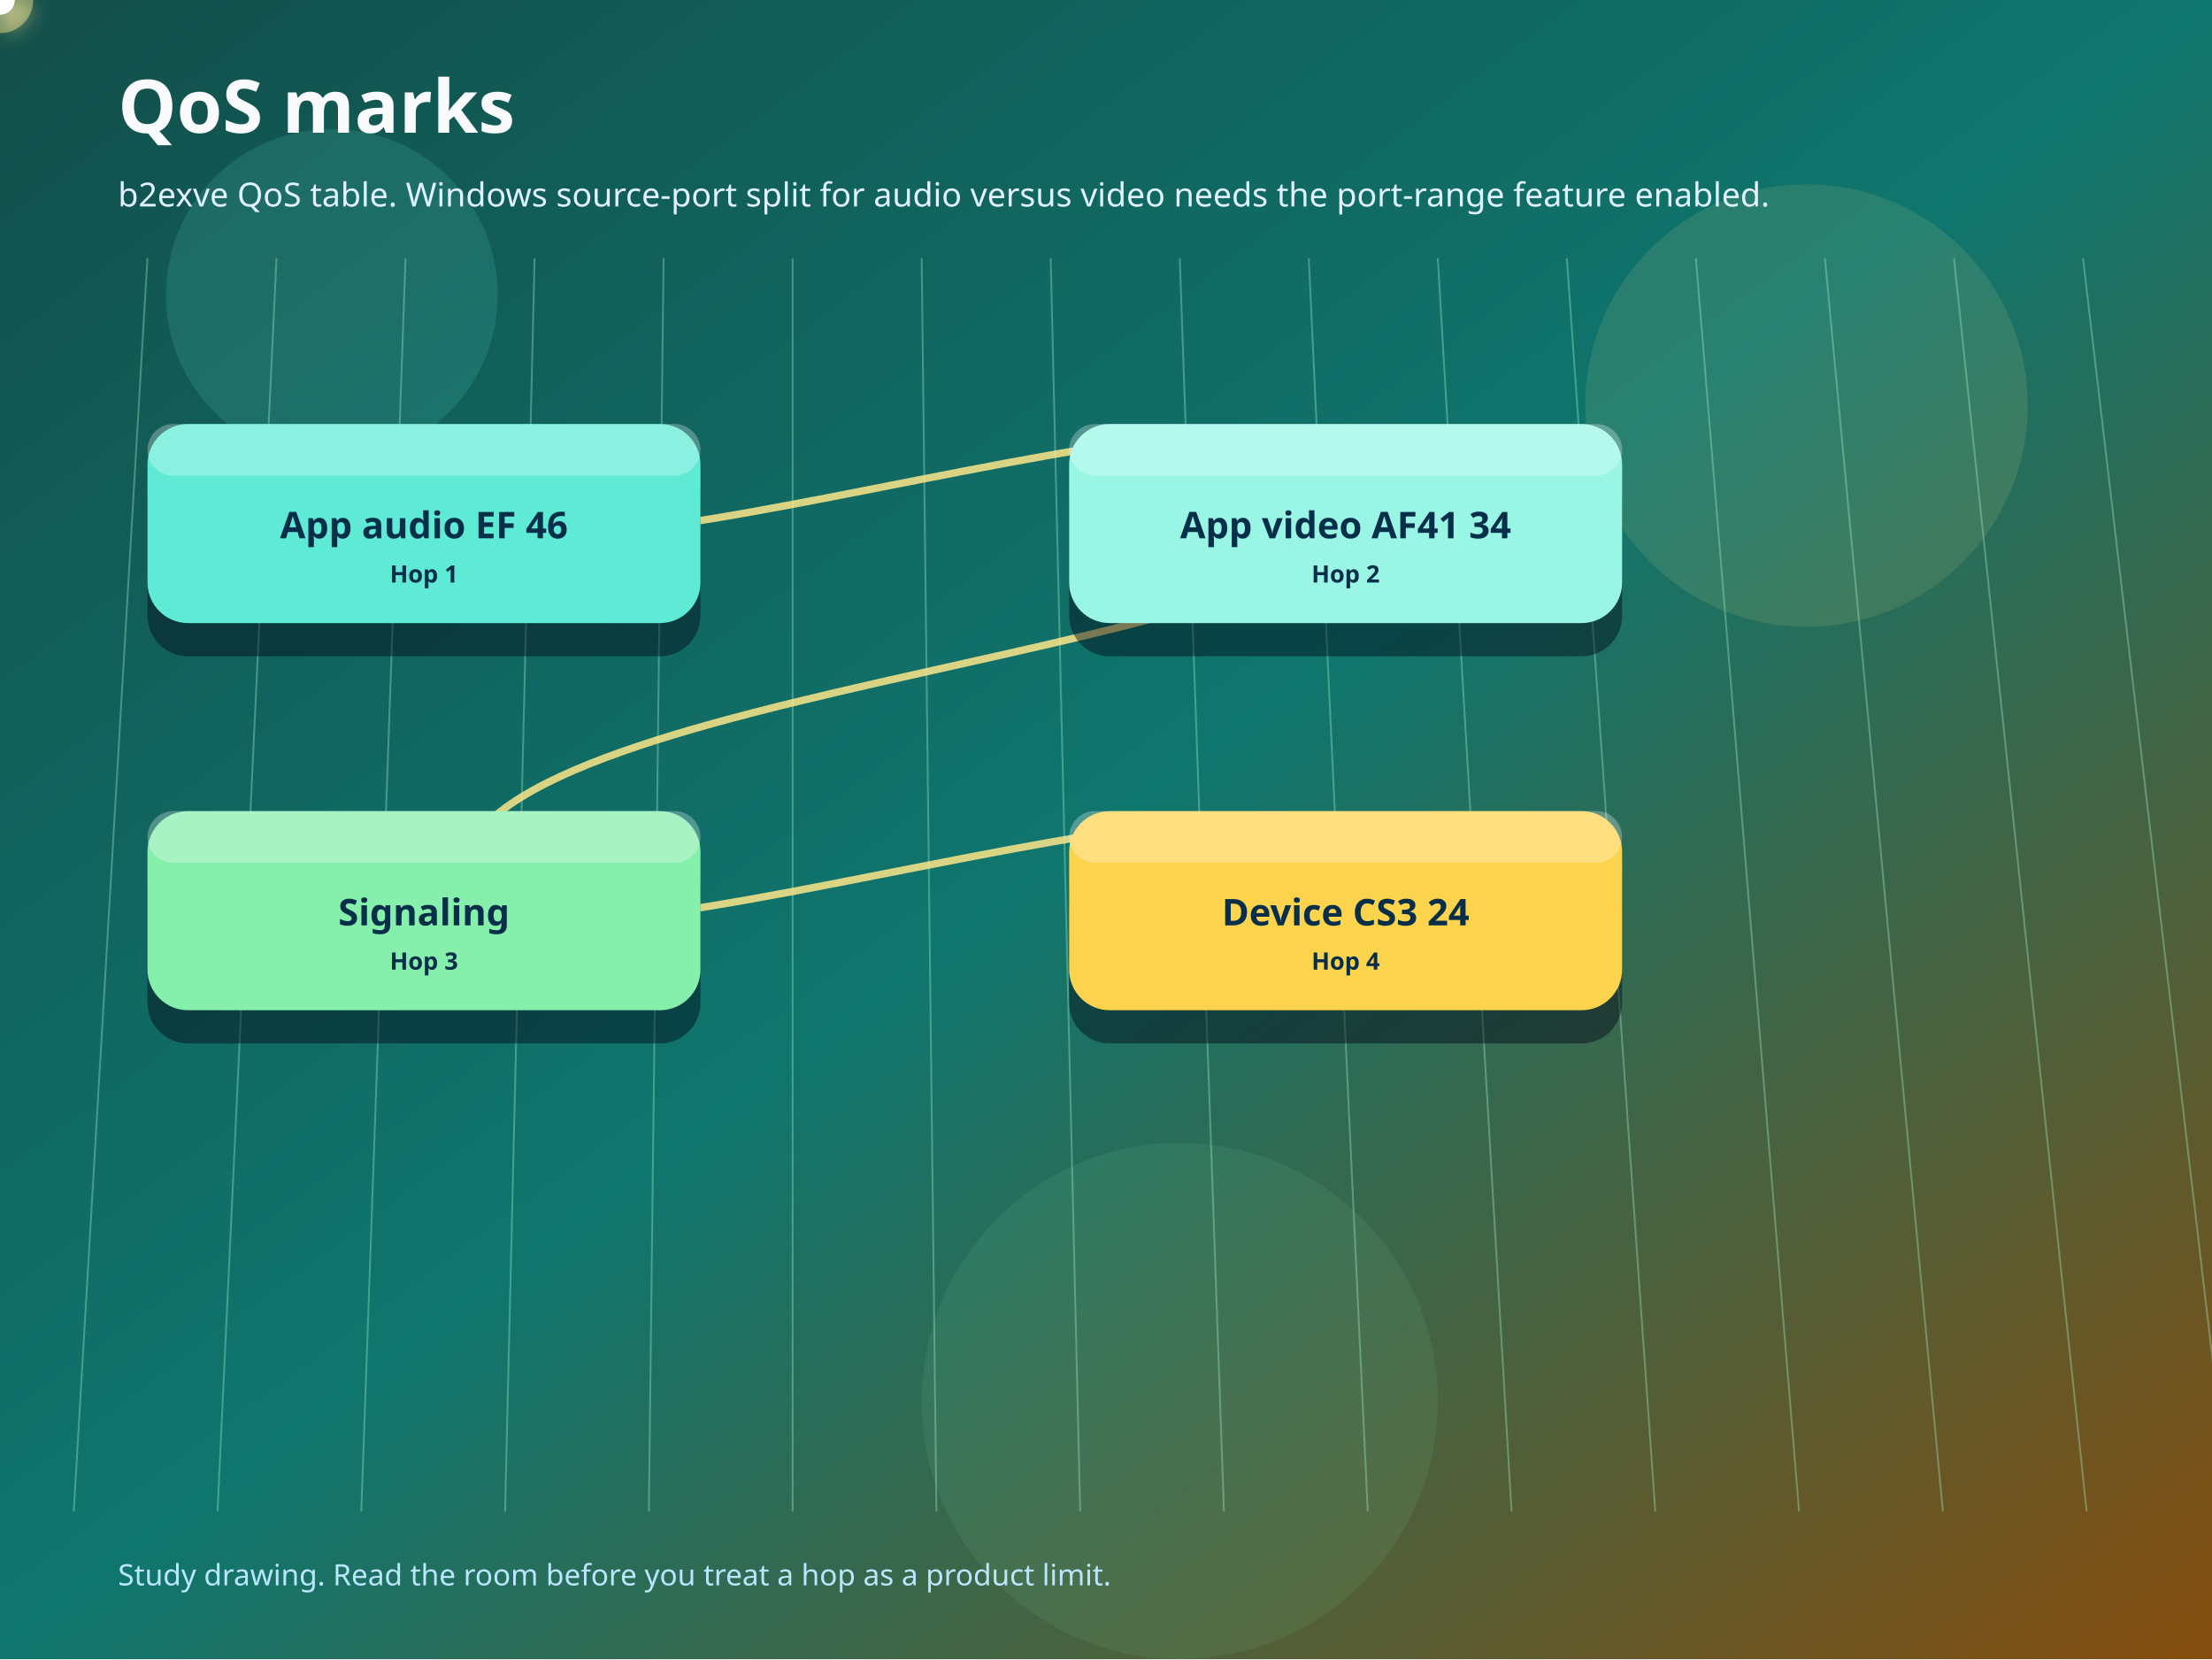
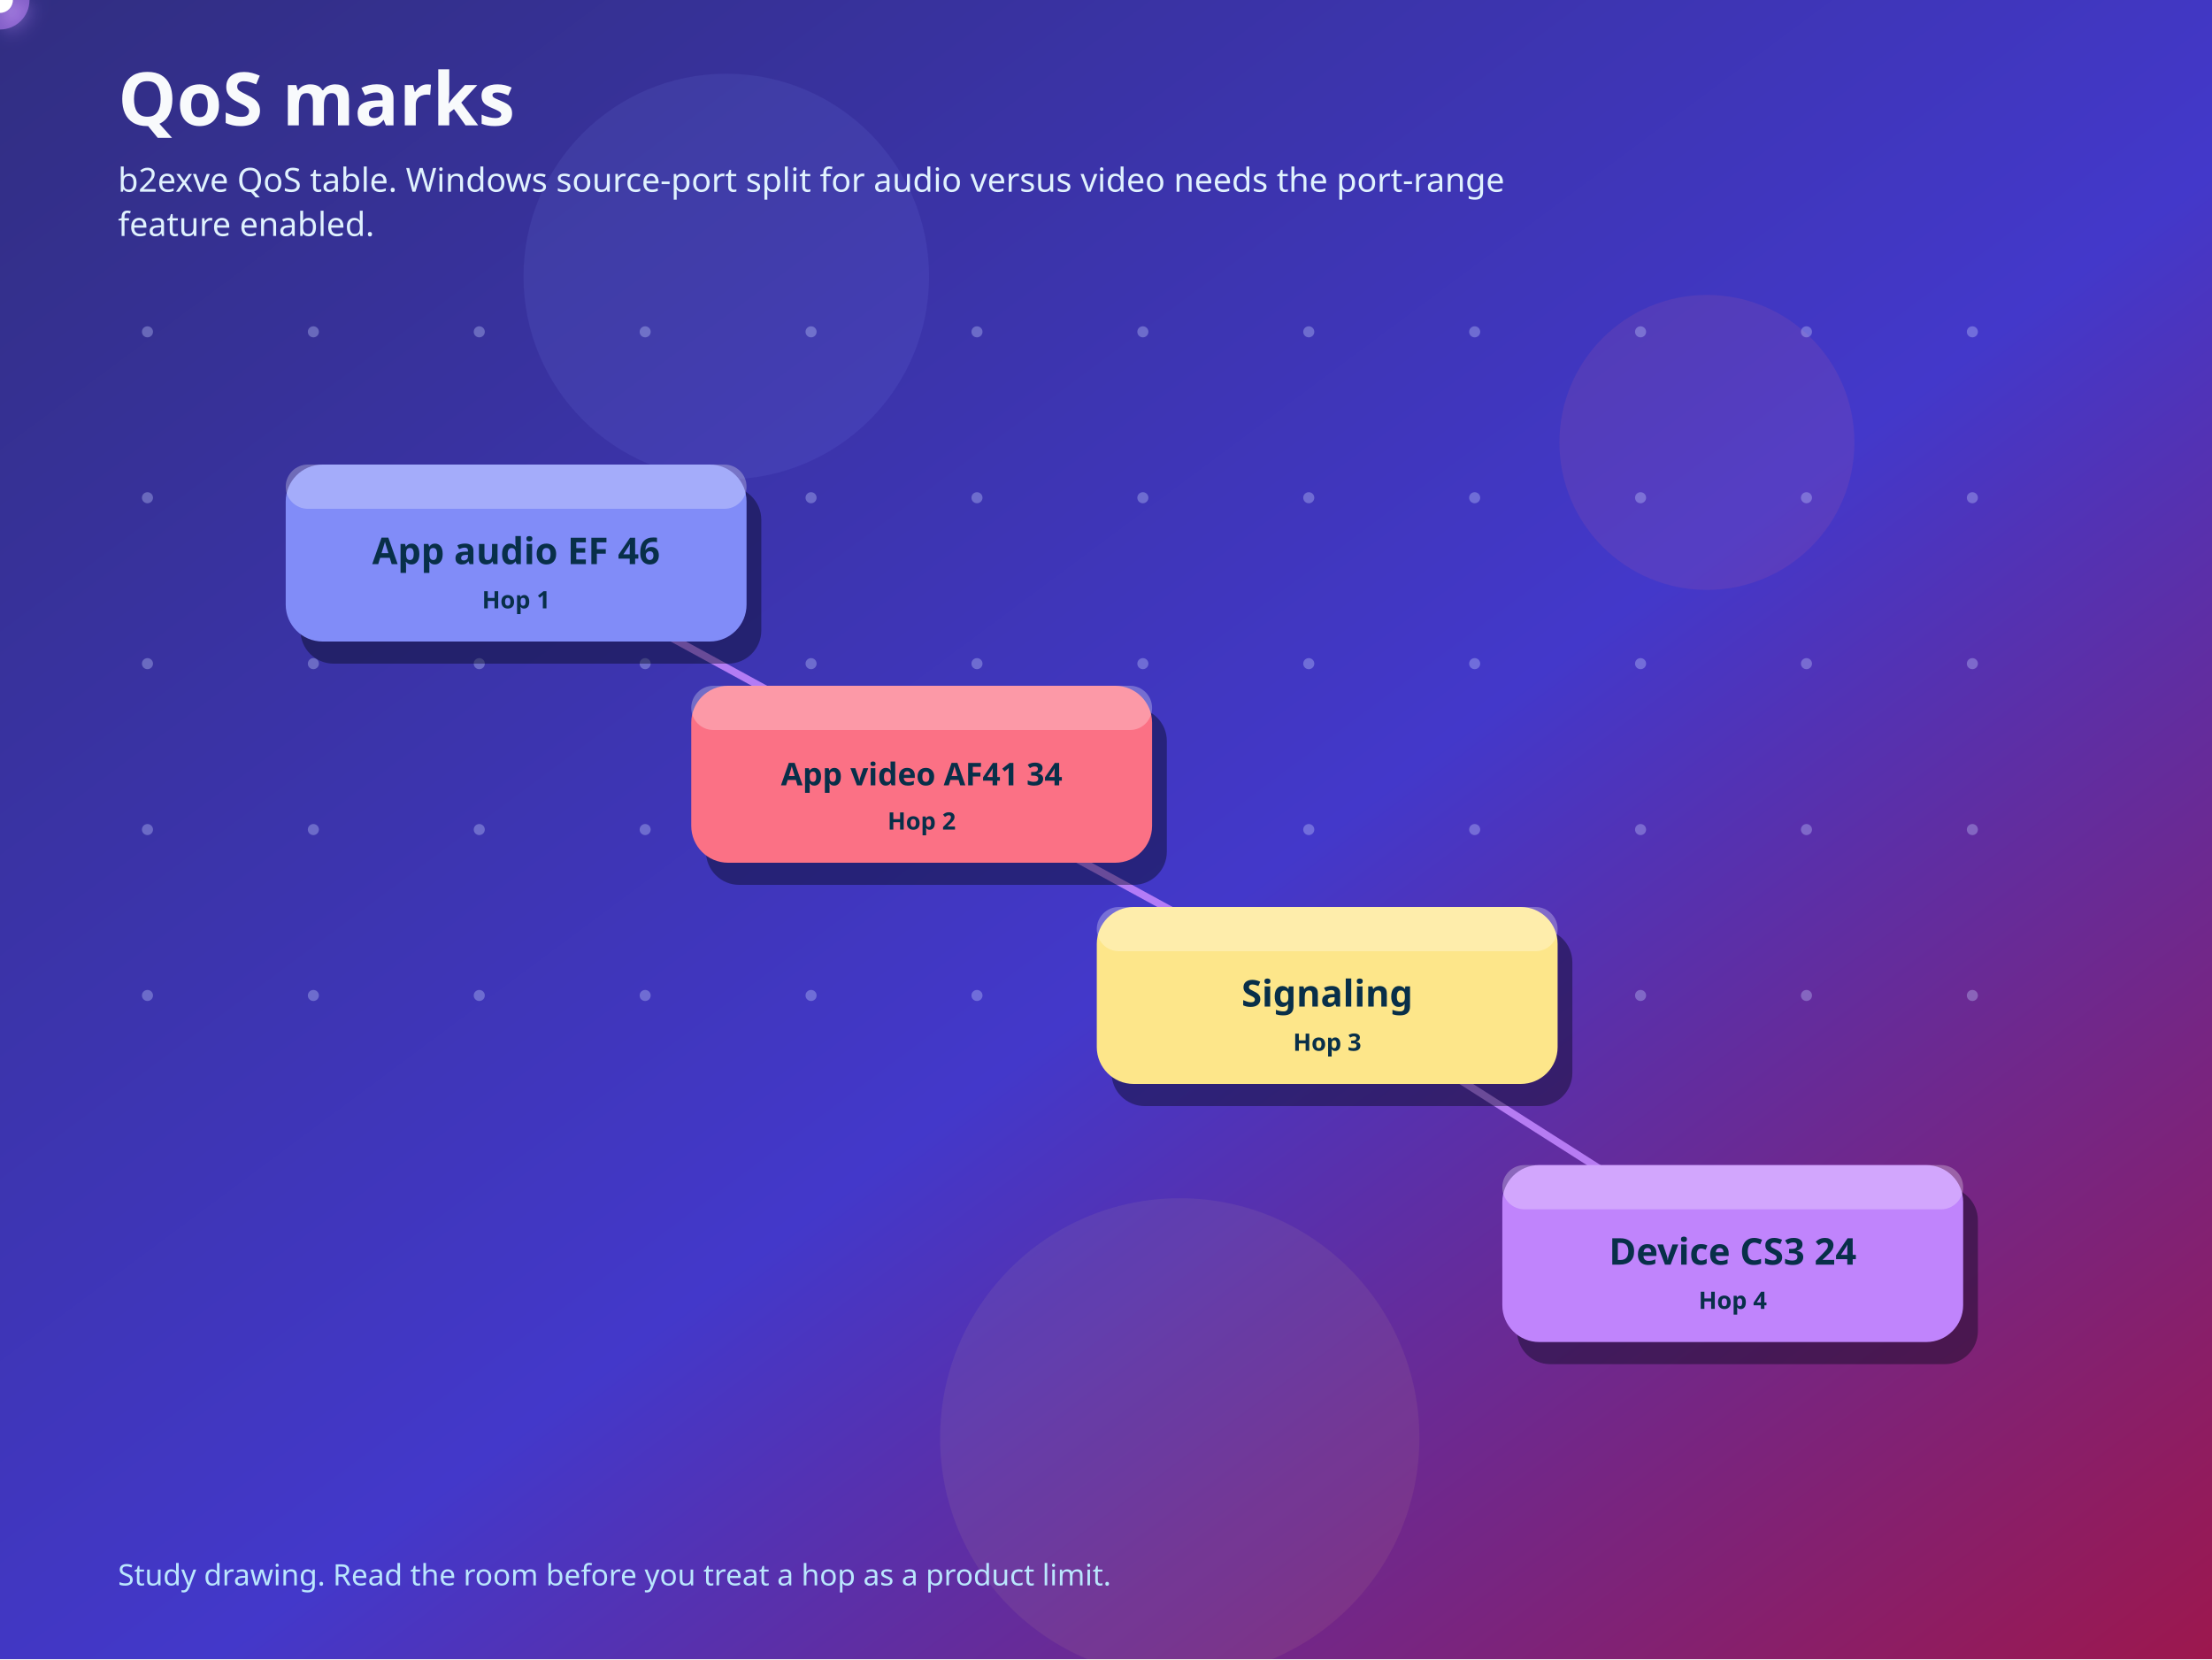
- <svg xmlns="http://www.w3.org/2000/svg" data-palette="1" viewBox="0 0 1200 900" role="img" aria-label="QoS marks">
+ <svg xmlns="http://www.w3.org/2000/svg" viewBox="0 0 1200 900" data-layout="slash" role="img" aria-label="QoS marks">
  <defs>
    <linearGradient id="sky" x1="0" y1="0" x2="1" y2="1">
-       <stop offset="0" stop-color="#134e4a" />
-       <stop offset="0.5" stop-color="#0f766e" />
-       <stop offset="1" stop-color="#854d0e" />
+       <stop offset="0" stop-color="#312e81" />
+       <stop offset="0.55" stop-color="#4338ca" />
+       <stop offset="1" stop-color="#9d174d" />
    </linearGradient>
-     <filter id="glow" x="-50%" y="-50%" width="200%" height="200%">
+     <filter id="glow" x="-40%" y="-40%" width="180%" height="180%">
      <feGaussianBlur stdDeviation="6" result="b" />
      <feMerge>
        <feMergeNode in="b" />
        <feMergeNode in="SourceGraphic" />
      </feMerge>
    </filter>
  </defs>
  <rect width="1200" height="900" fill="url(#sky)" />
-   <g opacity="0.55">
-     <animateTransform attributeName="transform" type="translate" values="0 0; 0 18; 0 0" dur="14s" repeatCount="indefinite" />
-     <circle cx="180" cy="160" r="90" fill="#5eead4" opacity="0.25" />
-     <circle cx="980" cy="220" r="120" fill="#fde68a" opacity="0.2" />
-     <circle cx="640" cy="760" r="140" fill="#86efac" opacity="0.16" />
+   <g opacity="0.5">
+     <animateTransform attributeName="transform" type="translate" values="0 0; 0 20; 0 0" dur="15s" repeatCount="indefinite" />
+     <circle cx="394" cy="150" r="110" fill="#818cf8" opacity="0.22" />
+     <circle cx="926" cy="240" r="80" fill="#fb7185" opacity="0.2" />
+     <circle cx="640" cy="780" r="130" fill="#fde68a" opacity="0.14" />
  </g>
-   <g opacity="0.35" stroke="#a7f3d0" stroke-width="1">
-     <animateTransform attributeName="transform" type="translate" values="0 0; -12 8; 0 0" dur="18s" repeatCount="indefinite" />
-     <line x1="80" y1="140" x2="40" y2="820" />
-     <line x1="150" y1="140" x2="118" y2="820" />
-     <line x1="220" y1="140" x2="196" y2="820" />
-     <line x1="290" y1="140" x2="274" y2="820" />
-     <line x1="360" y1="140" x2="352" y2="820" />
-     <line x1="430" y1="140" x2="430" y2="820" />
-     <line x1="500" y1="140" x2="508" y2="820" />
-     <line x1="570" y1="140" x2="586" y2="820" />
-     <line x1="640" y1="140" x2="664" y2="820" />
-     <line x1="710" y1="140" x2="742" y2="820" />
-     <line x1="780" y1="140" x2="820" y2="820" />
-     <line x1="850" y1="140" x2="898" y2="820" />
-     <line x1="920" y1="140" x2="976" y2="820" />
-     <line x1="990" y1="140" x2="1054" y2="820" />
-     <line x1="1060" y1="140" x2="1132" y2="820" />
-     <line x1="1130" y1="140" x2="1210" y2="820" />
+   <g>
+     <animateTransform attributeName="transform" type="translate" values="0 0; -16 10; 0 0" dur="18s" repeatCount="indefinite" />
+     <g opacity="0.35">
+       <circle cx="80" cy="180" r="3" fill="#c7d2fe" />
+       <circle cx="170" cy="180" r="3" fill="#c7d2fe" />
+       <circle cx="260" cy="180" r="3" fill="#c7d2fe" />
+       <circle cx="350" cy="180" r="3" fill="#c7d2fe" />
+       <circle cx="440" cy="180" r="3" fill="#c7d2fe" />
+       <circle cx="530" cy="180" r="3" fill="#c7d2fe" />
+       <circle cx="620" cy="180" r="3" fill="#c7d2fe" />
+       <circle cx="710" cy="180" r="3" fill="#c7d2fe" />
+       <circle cx="800" cy="180" r="3" fill="#c7d2fe" />
+       <circle cx="890" cy="180" r="3" fill="#c7d2fe" />
+       <circle cx="980" cy="180" r="3" fill="#c7d2fe" />
+       <circle cx="1070" cy="180" r="3" fill="#c7d2fe" />
+       <circle cx="80" cy="270" r="3" fill="#c7d2fe" />
+       <circle cx="170" cy="270" r="3" fill="#c7d2fe" />
+       <circle cx="260" cy="270" r="3" fill="#c7d2fe" />
+       <circle cx="350" cy="270" r="3" fill="#c7d2fe" />
+       <circle cx="440" cy="270" r="3" fill="#c7d2fe" />
+       <circle cx="530" cy="270" r="3" fill="#c7d2fe" />
+       <circle cx="620" cy="270" r="3" fill="#c7d2fe" />
+       <circle cx="710" cy="270" r="3" fill="#c7d2fe" />
+       <circle cx="800" cy="270" r="3" fill="#c7d2fe" />
+       <circle cx="890" cy="270" r="3" fill="#c7d2fe" />
+       <circle cx="980" cy="270" r="3" fill="#c7d2fe" />
+       <circle cx="1070" cy="270" r="3" fill="#c7d2fe" />
+       <circle cx="80" cy="360" r="3" fill="#c7d2fe" />
+       <circle cx="170" cy="360" r="3" fill="#c7d2fe" />
+       <circle cx="260" cy="360" r="3" fill="#c7d2fe" />
+       <circle cx="350" cy="360" r="3" fill="#c7d2fe" />
+       <circle cx="440" cy="360" r="3" fill="#c7d2fe" />
+       <circle cx="530" cy="360" r="3" fill="#c7d2fe" />
+       <circle cx="620" cy="360" r="3" fill="#c7d2fe" />
+       <circle cx="710" cy="360" r="3" fill="#c7d2fe" />
+       <circle cx="800" cy="360" r="3" fill="#c7d2fe" />
+       <circle cx="890" cy="360" r="3" fill="#c7d2fe" />
+       <circle cx="980" cy="360" r="3" fill="#c7d2fe" />
+       <circle cx="1070" cy="360" r="3" fill="#c7d2fe" />
+       <circle cx="80" cy="450" r="3" fill="#c7d2fe" />
+       <circle cx="170" cy="450" r="3" fill="#c7d2fe" />
+       <circle cx="260" cy="450" r="3" fill="#c7d2fe" />
+       <circle cx="350" cy="450" r="3" fill="#c7d2fe" />
+       <circle cx="440" cy="450" r="3" fill="#c7d2fe" />
+       <circle cx="530" cy="450" r="3" fill="#c7d2fe" />
+       <circle cx="620" cy="450" r="3" fill="#c7d2fe" />
+       <circle cx="710" cy="450" r="3" fill="#c7d2fe" />
+       <circle cx="800" cy="450" r="3" fill="#c7d2fe" />
+       <circle cx="890" cy="450" r="3" fill="#c7d2fe" />
+       <circle cx="980" cy="450" r="3" fill="#c7d2fe" />
+       <circle cx="1070" cy="450" r="3" fill="#c7d2fe" />
+       <circle cx="80" cy="540" r="3" fill="#c7d2fe" />
+       <circle cx="170" cy="540" r="3" fill="#c7d2fe" />
+       <circle cx="260" cy="540" r="3" fill="#c7d2fe" />
+       <circle cx="350" cy="540" r="3" fill="#c7d2fe" />
+       <circle cx="440" cy="540" r="3" fill="#c7d2fe" />
+       <circle cx="530" cy="540" r="3" fill="#c7d2fe" />
+       <circle cx="620" cy="540" r="3" fill="#c7d2fe" />
+       <circle cx="710" cy="540" r="3" fill="#c7d2fe" />
+       <circle cx="800" cy="540" r="3" fill="#c7d2fe" />
+       <circle cx="890" cy="540" r="3" fill="#c7d2fe" />
+       <circle cx="980" cy="540" r="3" fill="#c7d2fe" />
+       <circle cx="1070" cy="540" r="3" fill="#c7d2fe" />
+     </g>
  </g>
-   <text x="64" y="72" fill="#f8fafc" font-size="40" font-family="system-ui,sans-serif" font-weight="800">QoS marks</text>
-   <text x="64" y="112" fill="#e0f2fe" font-size="18" font-family="system-ui,sans-serif">b2exve QoS table. Windows source-port split for audio versus video needs the port-range feature enabled.</text>
-   <path d="M 250 266 C 250 356 750 160 750 266 C 750 356 250 370 250 476 C 250 566 750 370 750 476" fill="none" stroke="#fde68a" stroke-width="4" stroke-linecap="round" opacity="0.85" />
+   <text x="64" y="68" fill="#f8fafc" font-size="40" font-family="system-ui,sans-serif" font-weight="800">QoS marks</text>
+   <text x="64" y="104" fill="#e0f2fe" font-size="18" font-family="system-ui,sans-serif">b2exve QoS table. Windows source-port split for audio versus video needs the port-range</text>
+   <text x="64" y="128" fill="#e0f2fe" font-size="18" font-family="system-ui,sans-serif">feature enabled.</text>
+   <path d="M 280 300 L 500 420 L 720 540 L 940 680" fill="none" stroke="#c084fc" stroke-width="4" stroke-linecap="round" opacity="0.9" />
  <g class="hop">
-     <rect x="80" y="248" width="300" height="108" rx="22" fill="#020617" opacity="0.45" />
-     <rect x="80" y="230" width="300" height="108" rx="22" fill="#5eead4" />
-     <rect x="80" y="230" width="300" height="28" rx="14" fill="#ffffff" opacity="0.28" />
-     <text x="230" y="292" text-anchor="middle" fill="#082f49" font-size="20" font-family="system-ui,sans-serif" font-weight="800">App audio EF 46</text>
-     <text x="230" y="316" text-anchor="middle" fill="#082f49" font-size="13" font-family="system-ui,sans-serif" font-weight="700">Hop 1</text>
+     <rect x="163.0" y="264.0" width="250" height="96" rx="18" fill="#020617" opacity="0.42" />
+     <rect x="155.0" y="252.0" width="250" height="96" rx="20" fill="#818cf8" />
+     <rect x="155.0" y="252.0" width="250" height="24" rx="12" fill="#ffffff" opacity="0.28" />
+     <text x="280" y="306.0" text-anchor="middle" fill="#082f49" font-size="20" font-family="system-ui,sans-serif" font-weight="800">App audio EF 46</text>
+     <text x="280" y="330.0" text-anchor="middle" fill="#082f49" font-size="13" font-family="system-ui,sans-serif" font-weight="700">Hop 1</text>
  </g>
  <g class="hop">
-     <rect x="580" y="248" width="300" height="108" rx="22" fill="#020617" opacity="0.45" />
-     <rect x="580" y="230" width="300" height="108" rx="22" fill="#99f6e4" />
-     <rect x="580" y="230" width="300" height="28" rx="14" fill="#ffffff" opacity="0.28" />
-     <text x="730" y="292" text-anchor="middle" fill="#082f49" font-size="20" font-family="system-ui,sans-serif" font-weight="800">App video AF41 34</text>
-     <text x="730" y="316" text-anchor="middle" fill="#082f49" font-size="13" font-family="system-ui,sans-serif" font-weight="700">Hop 2</text>
+     <rect x="383.0" y="384.0" width="250" height="96" rx="18" fill="#020617" opacity="0.42" />
+     <rect x="375.0" y="372.0" width="250" height="96" rx="20" fill="#fb7185" />
+     <rect x="375.0" y="372.0" width="250" height="24" rx="12" fill="#ffffff" opacity="0.28" />
+     <text x="500" y="426.0" text-anchor="middle" fill="#082f49" font-size="17" font-family="system-ui,sans-serif" font-weight="800">App video AF41 34</text>
+     <text x="500" y="450.0" text-anchor="middle" fill="#082f49" font-size="13" font-family="system-ui,sans-serif" font-weight="700">Hop 2</text>
  </g>
  <g class="hop">
-     <rect x="80" y="458" width="300" height="108" rx="22" fill="#020617" opacity="0.45" />
-     <rect x="80" y="440" width="300" height="108" rx="22" fill="#86efac" />
-     <rect x="80" y="440" width="300" height="28" rx="14" fill="#ffffff" opacity="0.28" />
-     <text x="230" y="502" text-anchor="middle" fill="#082f49" font-size="20" font-family="system-ui,sans-serif" font-weight="800">Signaling</text>
-     <text x="230" y="526" text-anchor="middle" fill="#082f49" font-size="13" font-family="system-ui,sans-serif" font-weight="700">Hop 3</text>
+     <rect x="603.0" y="504.0" width="250" height="96" rx="18" fill="#020617" opacity="0.42" />
+     <rect x="595.0" y="492.0" width="250" height="96" rx="20" fill="#fde68a" />
+     <rect x="595.0" y="492.0" width="250" height="24" rx="12" fill="#ffffff" opacity="0.28" />
+     <text x="720" y="546.0" text-anchor="middle" fill="#082f49" font-size="20" font-family="system-ui,sans-serif" font-weight="800">Signaling</text>
+     <text x="720" y="570.0" text-anchor="middle" fill="#082f49" font-size="13" font-family="system-ui,sans-serif" font-weight="700">Hop 3</text>
  </g>
  <g class="hop">
-     <rect x="580" y="458" width="300" height="108" rx="22" fill="#020617" opacity="0.45" />
-     <rect x="580" y="440" width="300" height="108" rx="22" fill="#fcd34d" />
-     <rect x="580" y="440" width="300" height="28" rx="14" fill="#ffffff" opacity="0.28" />
-     <text x="730" y="502" text-anchor="middle" fill="#082f49" font-size="20" font-family="system-ui,sans-serif" font-weight="800">Device CS3 24</text>
-     <text x="730" y="526" text-anchor="middle" fill="#082f49" font-size="13" font-family="system-ui,sans-serif" font-weight="700">Hop 4</text>
+     <rect x="823.0" y="644.0" width="250" height="96" rx="18" fill="#020617" opacity="0.42" />
+     <rect x="815.0" y="632.0" width="250" height="96" rx="20" fill="#c084fc" />
+     <rect x="815.0" y="632.0" width="250" height="24" rx="12" fill="#ffffff" opacity="0.28" />
+     <text x="940" y="686.0" text-anchor="middle" fill="#082f49" font-size="20" font-family="system-ui,sans-serif" font-weight="800">Device CS3 24</text>
+     <text x="940" y="710.0" text-anchor="middle" fill="#082f49" font-size="13" font-family="system-ui,sans-serif" font-weight="700">Hop 4</text>
  </g>
  <g filter="url(#glow)">
-     <animateMotion dur="6.5s" repeatCount="indefinite" path="M 250 266 C 250 356 750 160 750 266 C 750 356 250 370 250 476 C 250 566 750 370 750 476" />
-     <circle r="18" fill="#fde68a" opacity="0.45" />
-     <circle r="8" fill="#ffffff" />
+     <animateMotion dur="5.9s" repeatCount="indefinite" path="M 280 300 L 500 420 L 720 540 L 940 680" />
+     <circle r="16" fill="#c084fc" opacity="0.55" />
+     <circle r="7" fill="#ffffff" />
  </g>
  <text x="64" y="860" fill="#bae6fd" font-size="16" font-family="system-ui,sans-serif">Study drawing. Read the room before you treat a hop as a product limit.</text>
</svg>
